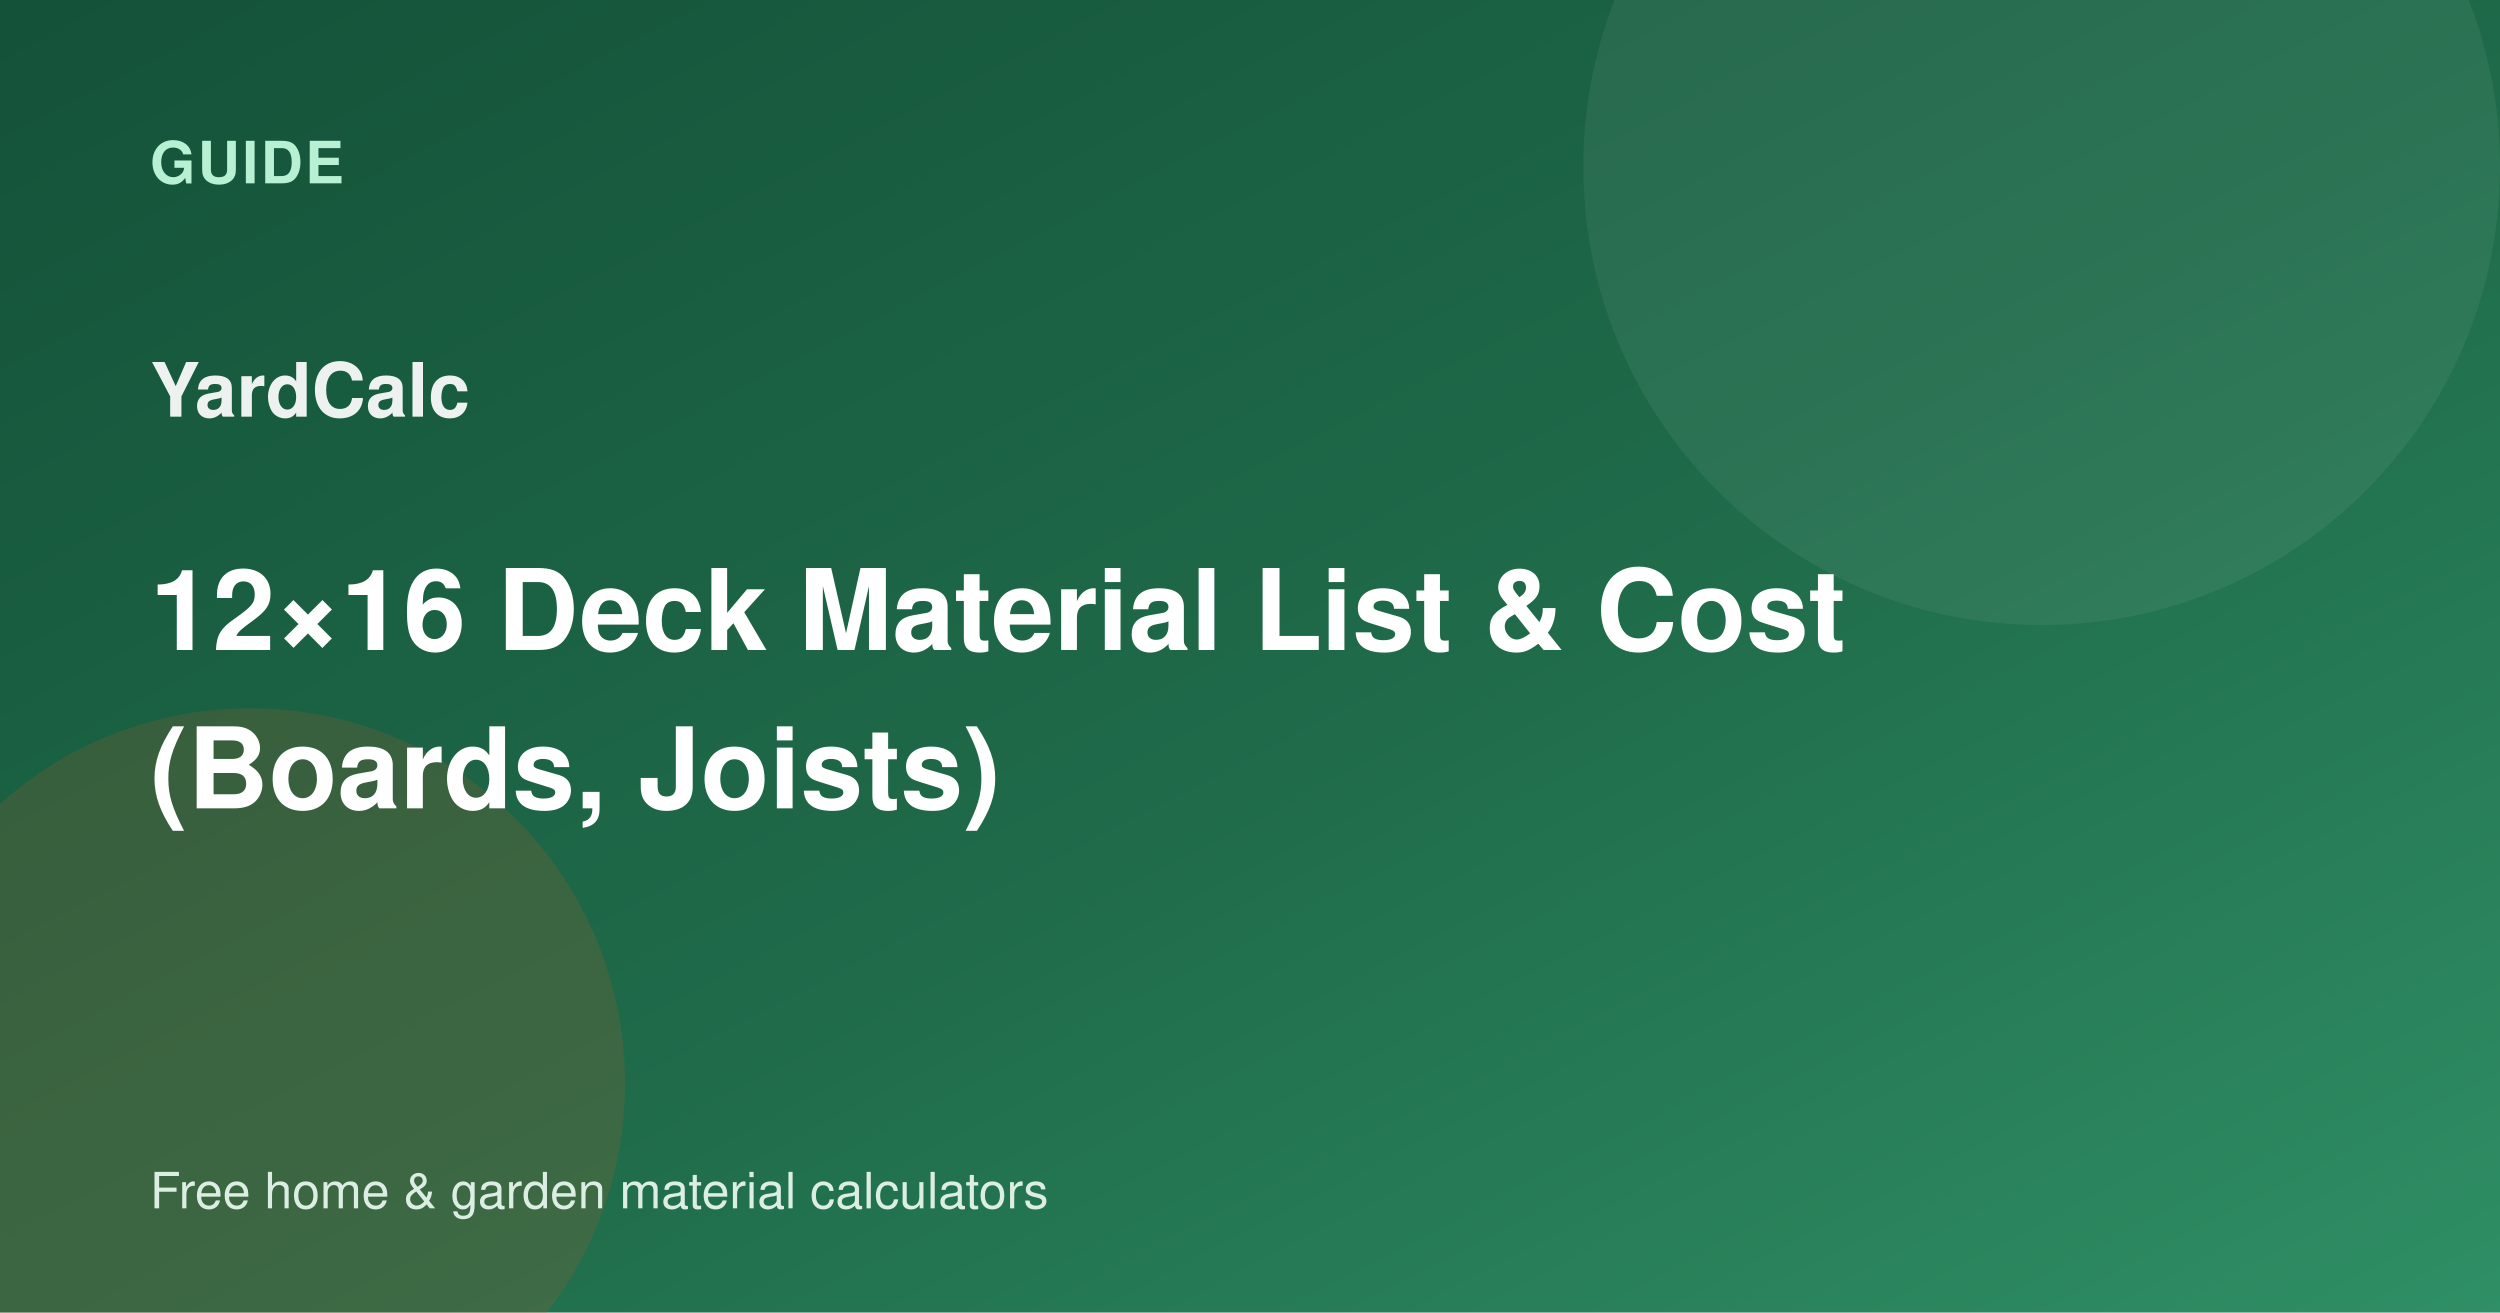
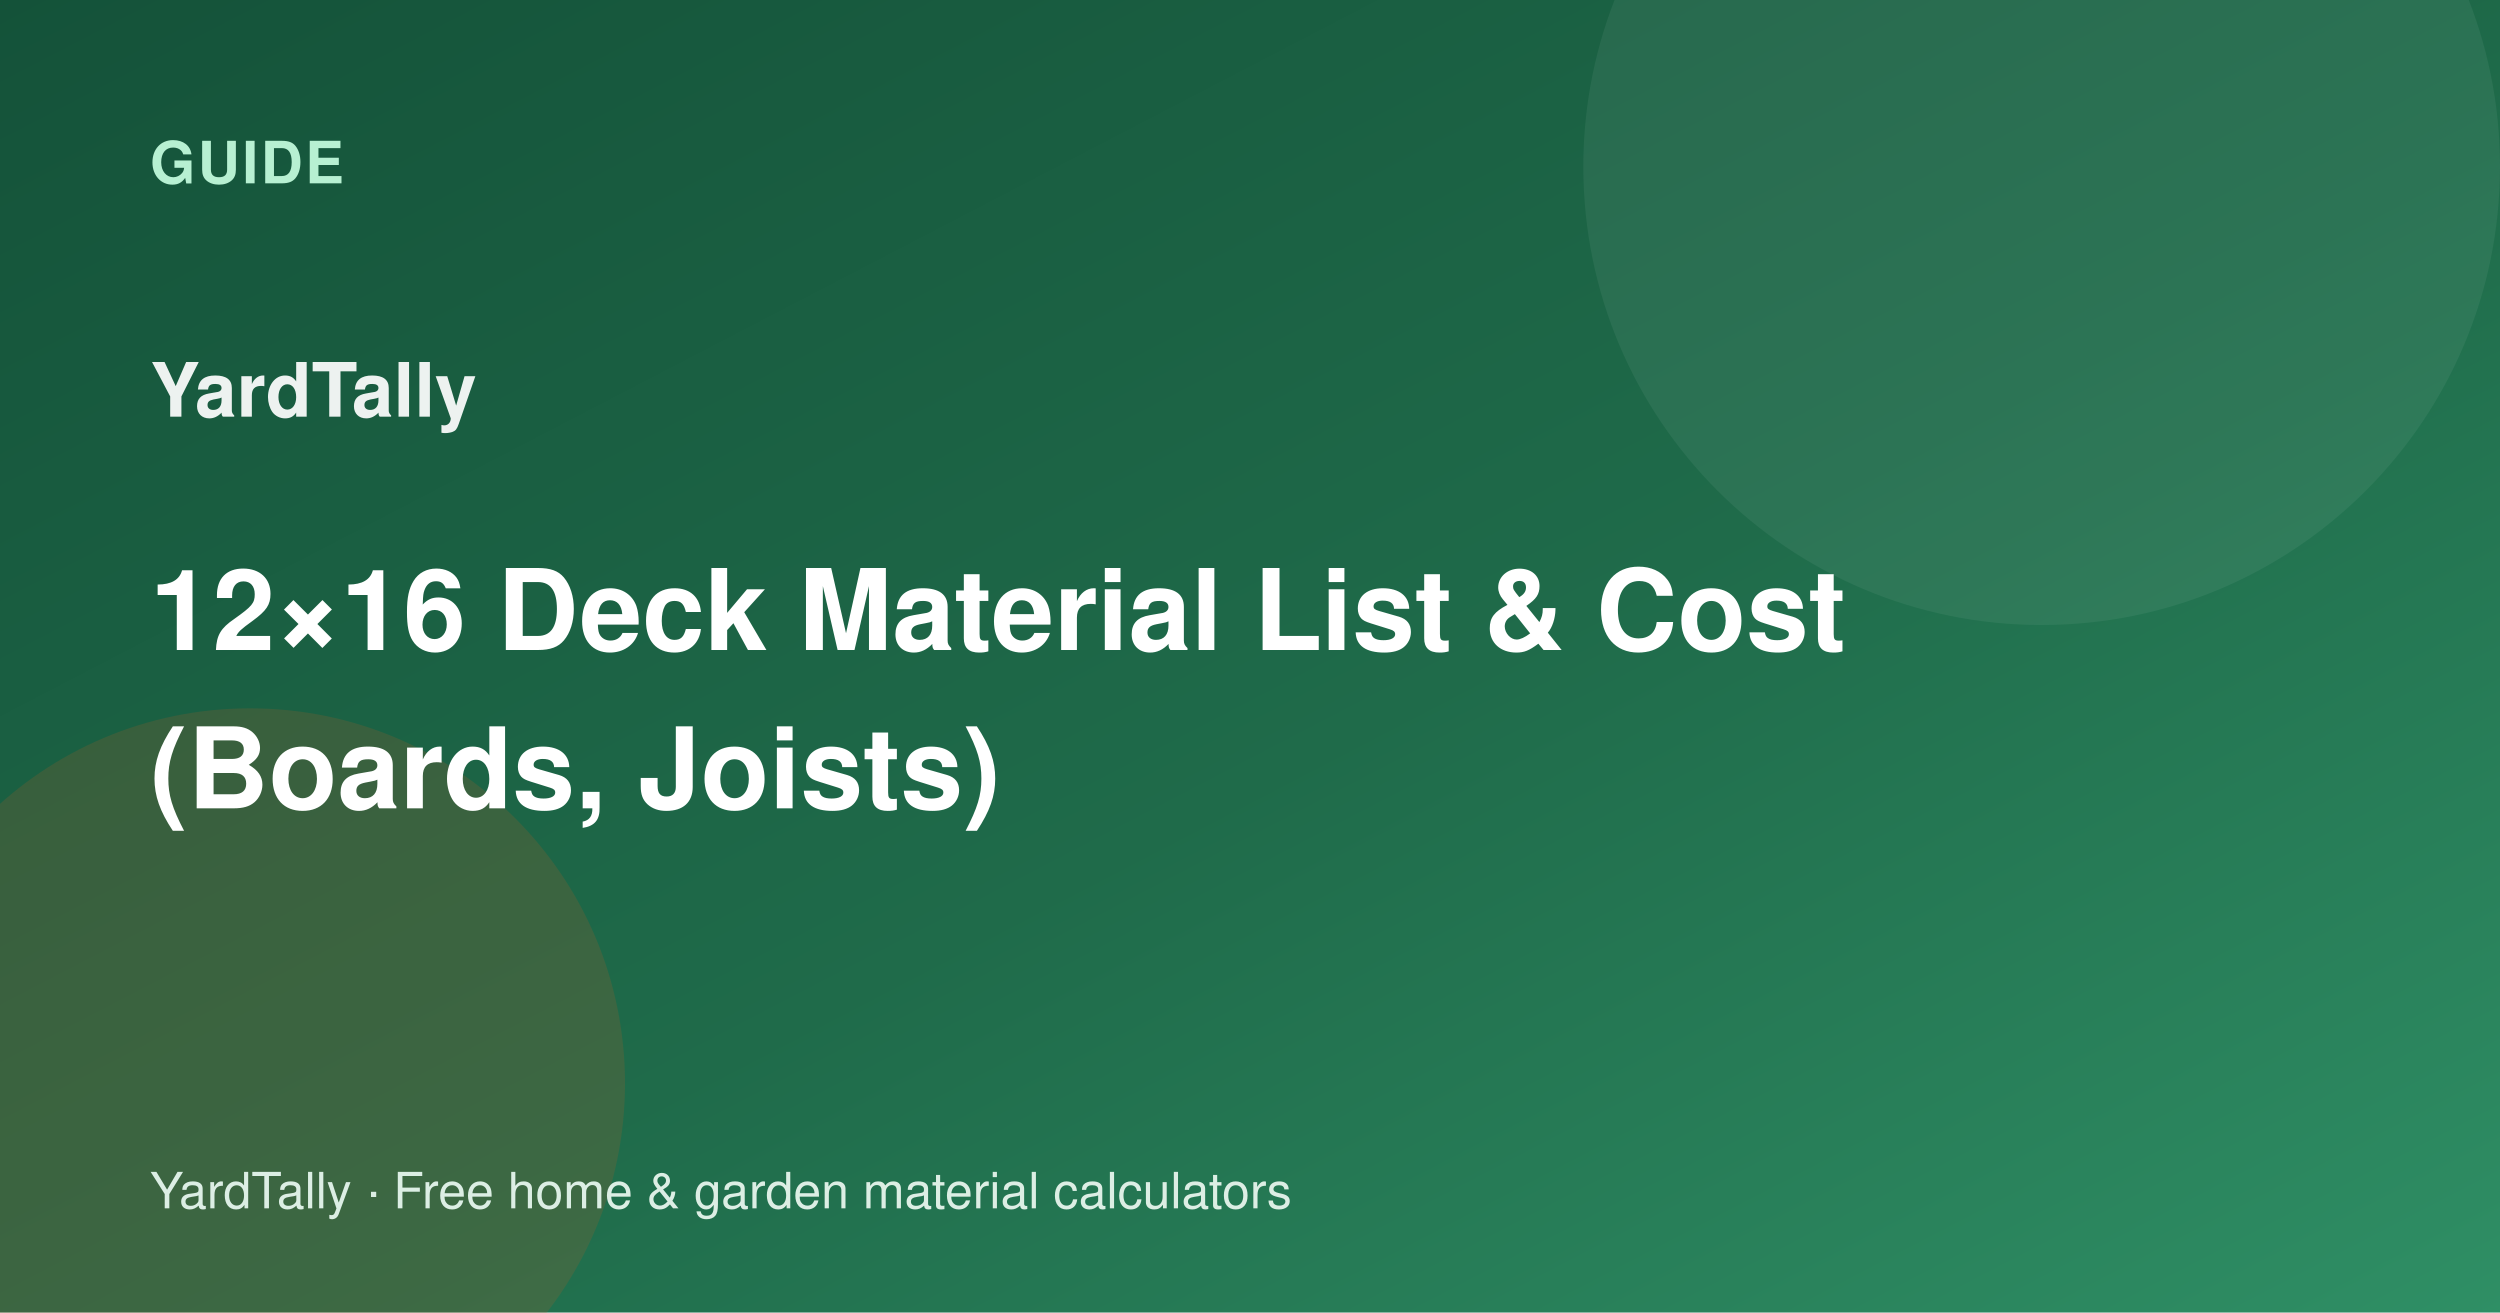
<svg xmlns="http://www.w3.org/2000/svg" width="1200" height="630" viewBox="0 0 1200 630">
  <defs>
    <linearGradient id="bg" x1="0" y1="0" x2="1" y2="1">
      <stop offset="0%" stop-color="#145239" />
      <stop offset="55%" stop-color="#1f6b4a" />
      <stop offset="100%" stop-color="#2f8f65" />
    </linearGradient>
  </defs>
  <rect width="1200" height="630" fill="url(#bg)" />
  <circle cx="980" cy="80" r="220" fill="#ffffff" fill-opacity="0.06" />
  <circle cx="120" cy="520" r="180" fill="#c45c26" fill-opacity="0.18" />
  <text x="72" y="88" font-family="ui-sans-serif, system-ui, Segoe UI, Helvetica, Arial, sans-serif" font-size="28" font-weight="600" fill="#b7f0d2" letter-spacing="0.04em">GUIDE</text>
-   <text x="72" y="200" font-family="ui-sans-serif, system-ui, Segoe UI, Helvetica, Arial, sans-serif" font-size="36" font-weight="700" fill="#ffffff" fill-opacity="0.92">YardCalc</text>
+   <text x="72" y="200" font-family="ui-sans-serif, system-ui, Segoe UI, Helvetica, Arial, sans-serif" font-size="36" font-weight="700" fill="#ffffff" fill-opacity="0.92">YardTally</text>
  <text x="72" y="312" font-family="ui-sans-serif, system-ui, Segoe UI, Helvetica, Arial, sans-serif" font-size="54" font-weight="700" fill="#ffffff">12×16 Deck Material List &amp; Cost</text>
  <text x="72" y="388" font-family="ui-sans-serif, system-ui, Segoe UI, Helvetica, Arial, sans-serif" font-size="54" font-weight="700" fill="#ffffff">(Boards, Joists)</text>
-   <text x="72" y="580" font-family="ui-sans-serif, system-ui, Segoe UI, Helvetica, Arial, sans-serif" font-size="24" fill="#dceee4">Free home &amp; garden material calculators</text>
+   <text x="72" y="580" font-family="ui-sans-serif, system-ui, Segoe UI, Helvetica, Arial, sans-serif" font-size="24" fill="#dceee4">YardTally · Free home &amp; garden material calculators</text>
</svg>
